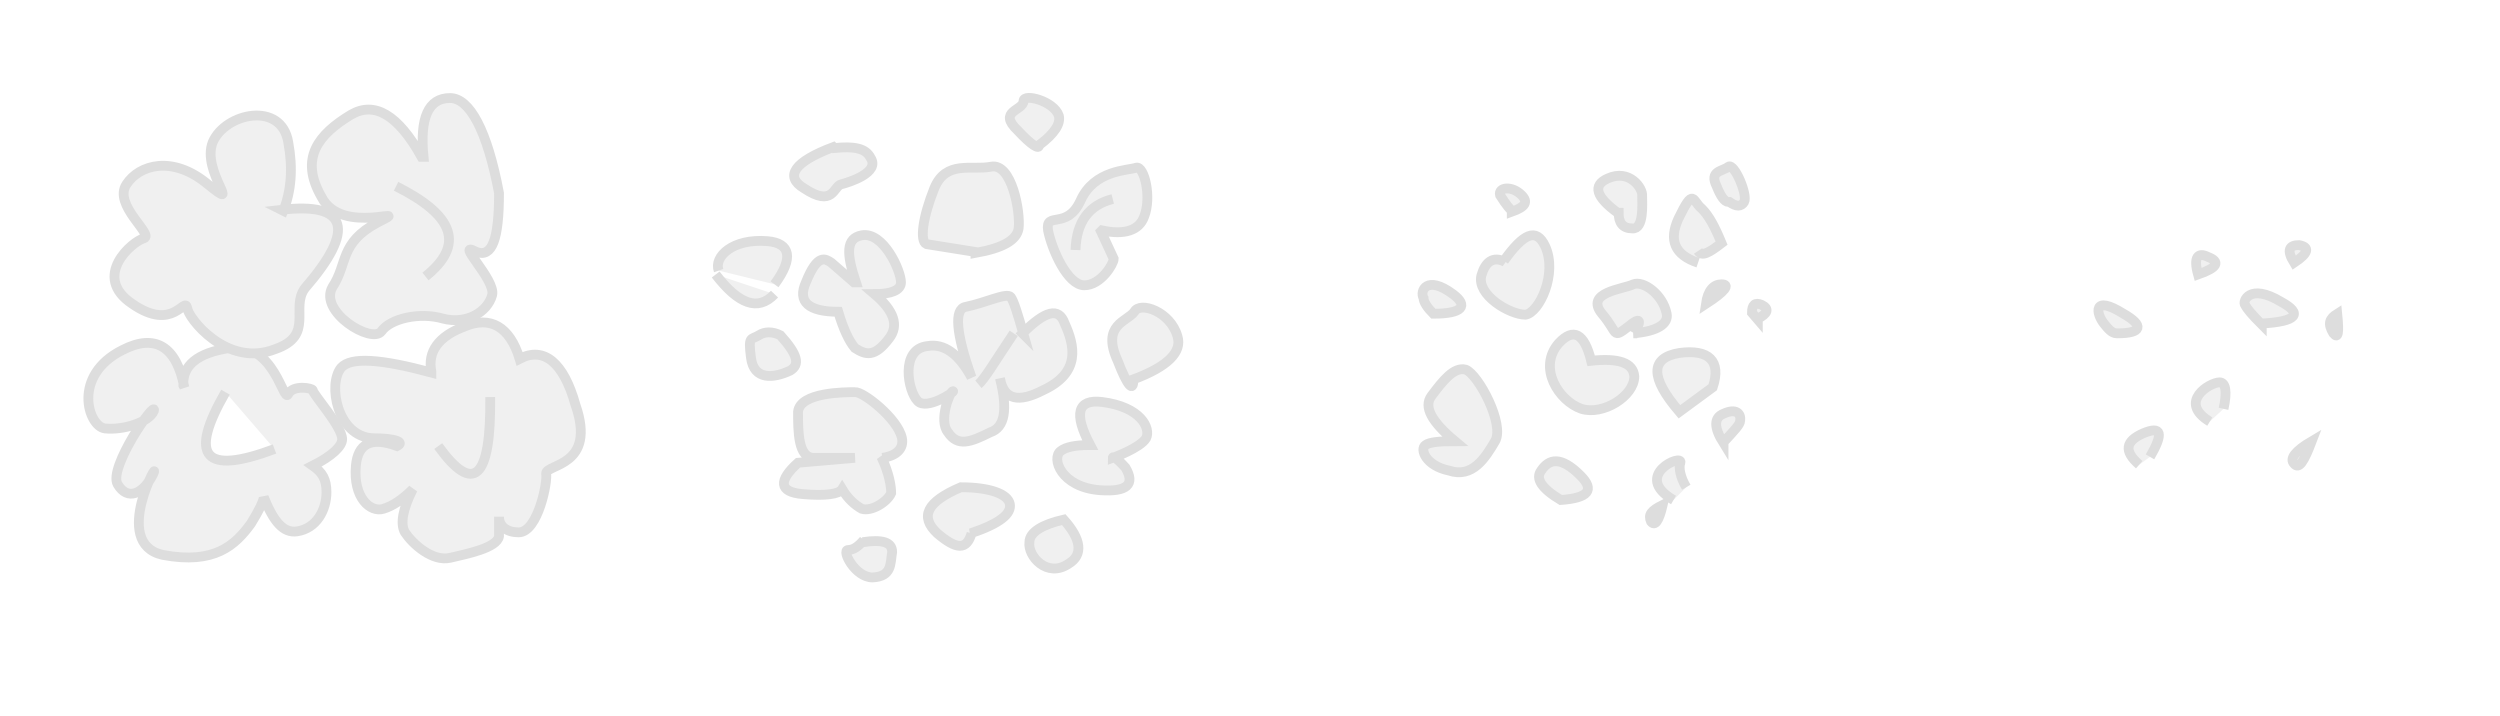
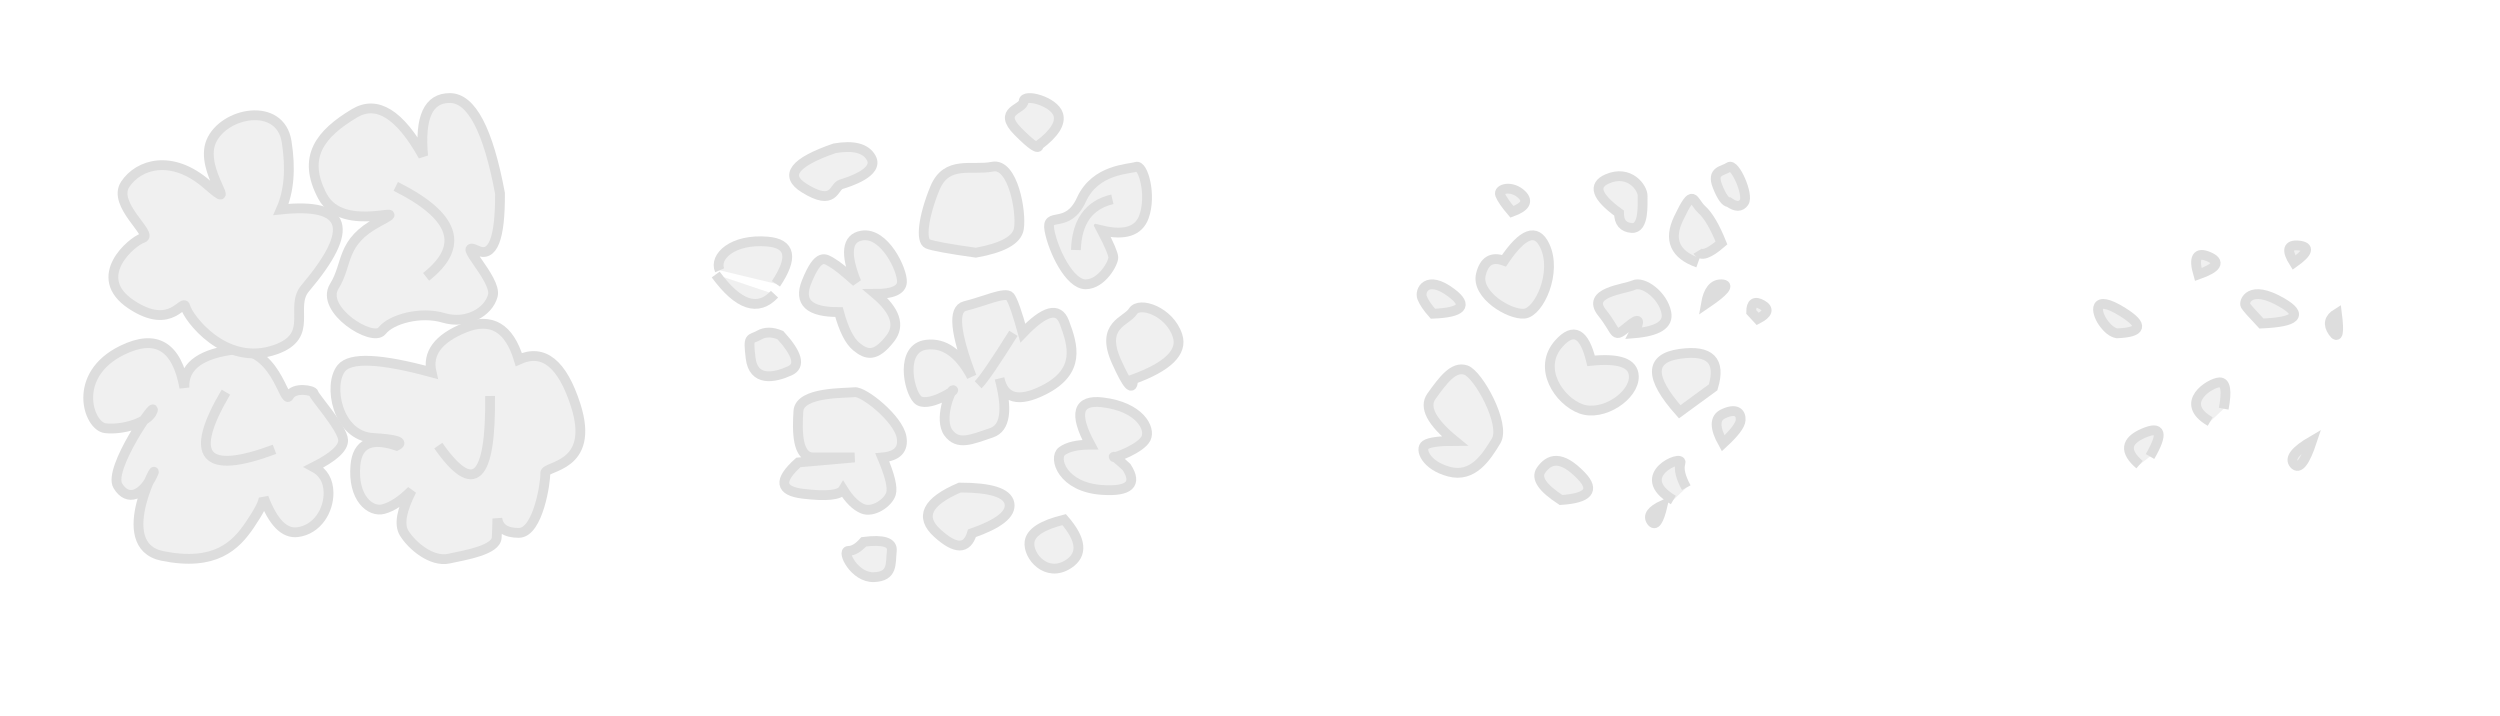
- <svg xmlns="http://www.w3.org/2000/svg" width="255" height="73" viewBox="0 0 255 73">
-   <g fill="none" fill-rule="evenodd" stroke="#DDD">
-     <g fill="#F0F0F0">
-       <path d="M43.2 16c-.4-4 .5-6 2.7-6 2 0 3.8 3.3 5 9.7 0 4.7-.7 6.6-2.3 6-2.4-1.3 2 2.8 1.6 4.4-.5 1.8-2.7 3-5 2.4-2.4-.7-5.4 0-6.3 1.3-1 1.3-6.4-2-5-4.5 1.6-2.4.7-4.5 4.6-6.6 4-2-3.6 1.5-5.7-2.6-2.3-4-.3-6.4 3-8.4 2.4-1.4 4.8 0 7.2 4.3zM18.8 39.5c-.8-4.2-3-5.5-6.3-3.8-5.2 2.6-3.5 7.8-1.8 8 1.8.2 4.5-.6 5-1.8.3-1.3-4.7 5.8-3.7 7.5 1 1.7 2.6 1 3.6-1 1-2.2-4.4 7 1 8.2 5.3 1 7.4-1 9-3.2.8-1.3 1.3-2.3 1.3-2.7 1 2.5 2 3.7 3.4 3.5 2-.3 3-2.2 3-4 0-1.3-.4-2-1.4-2.7 2-1 3-2 3-2.7 0-1.3-3-4.6-3-5 0-.2-2-.6-2.5.4s-1.4-5.4-6-4.7c-3.3.5-4.8 1.8-4.7 3.8zM18 25.3c1-3 2.8-3 5.4 0 2.6 3 2 5-2 5.7M23 40c-3.8 6.6-2.2 8.5 5 5.8M85 15c-4 1.5-5 3-3 4.2 3 2 3-.2 3.8-.4.8-.2 4-1.2 3-2.7-.5-1-1.7-1.2-3.7-1zM106 14.8c1.6-1.2 2.2-2.2 2-3-.5-1.5-3.6-2.3-3.6-1.5 0 1-2.7 1-.6 3 1.4 1.5 2.2 2 2.2 1.5zM112.4 23.5c2.3.5 3.8 0 4.3-1.4.8-2 0-5.2-.8-5-.8.3-4.3.2-5.7 3.4-1.4 3-3.6 1-3.3 3 .4 2 2 5.6 3.7 5.6 1.7 0 3-2.2 3-2.7l-1.3-2.8zM87.3 28.8c-1-3-1-4.5.6-4.8 2.2-.4 4 3.6 4 4.8 0 .8-1 1.2-2.7 1.2 2 1.7 2.5 3.2 1.5 4.5-1.5 2-2.4 1.7-3.5 1-.6-.7-1.2-2-1.7-3.7-3 0-4.2-1-3.3-3 1.2-3 2-2.4 2.6-2l2.3 2zM90 46.7c1.5-.2 2.2-1 2-2-.4-2-4-4.8-4.8-4.7-1 0-5.6 0-5.8 2 0 2 0 4.7 1.6 4.7h4.2l-5.8.5c-2 1.8-2 3 .5 3.2 2.3.2 3.7 0 4-.5.6 1 1.3 1.6 2 2 1 .3 2.6-.7 3-1.6 0-.7-.2-2-1-3.7zM108.5 53c1.8 2 2 3.6.5 4.5-2.2 1.5-4.2-.8-4-2.2 0-1 1.3-1.8 3.5-2.3zM111.2 45.4c-1.7-3.2-1.3-4.7 1.2-4.4 4 .5 5 2.7 4.5 3.7-.6 1-3.4 2-3.4 2 0-.2.4 0 1.3 1 1 1.7.2 2.5-2.6 2.3-4-.3-5-3.3-4-4 .5-.4 1.5-.6 2.8-.6zM97 20c.2 2.3 1.5 3.3 4 3M73 28c2.3 3 4.3 3.8 6 2M153.4 26.6c2-2.8 3.3-3.4 4.2-1.5 1.3 2.8-.6 6.8-2 7-1.6 0-5-2-4.5-4 .4-1.4 1.2-2 2.4-1.4zM146.2 32c3 0 3.6-.8 2-2-2.7-2-3.4-.3-3 .4 0 .4.4 1 1 1.6zM176.4 20.6c.7.5 1.2.5 1.5 0 .4-.7-1-4-1.6-3.6-.6.5-2 .4-1.2 2 .4 1 .8 1.6 1.2 1.6zM174 31c2-1.3 2.5-2 1.6-2-.8 0-1.4.6-1.6 2zM166.6 34c2.5-.2 3.6-1 3.4-2-.4-2-2.4-3.4-3.4-3-1 .5-5 .8-3.2 3 1.7 2 1 2.6 2.7 1.3 1.2-1 1.4-.7.6.7zM159.2 51c2.8-.2 3.5-1 2-2.5-2-2-3.2-1.7-4-.5-.6.8 0 1.8 2 3zM171.3 42c-3-3.5-3-5.5 0-6 3-.4 4.3.8 3.4 3.5l-3.4 2.5zM172 49.7c-.6-1-.8-2-.6-2.5.3-1-5 1.3-.7 3.8M224.2 28c2-.7 2.3-1.3 1-1.8-1-.5-1.5 0-1 1.8zM230.7 33c3.6-.2 4.2-1 2-2.2-3.3-2-4 0-3.7.3.2.4.7 1 1.7 2zM226.8 41.7c.4-1.8.2-2.7-.4-2.7-1 0-4.3 2-1 4M216 34c2.5 0 2.7-.8.6-2-3.2-2-2.8 0-2 1 .4.5.8 1 1.3 1z" />
+ <svg xmlns="http://www.w3.org/2000/svg" width="255px" height="73px" viewBox="0 0 255 73" version="1.1">
+   <defs />
+   <g id="Page-1" stroke="none" stroke-width="1" fill="none" fill-rule="evenodd">
+     <g id="Artboard" stroke="#DDDDDD" fill="#F0F0F0">
+       <path d="M43.162,15.913 C42.788,11.955 43.699,9.984 45.895,10 C48.091,10.016 49.792,13.255 50.999,19.716 C51.032,24.358 50.26,26.303 48.683,25.551 C46.316,24.423 50.707,28.452 50.269,30.148 C49.831,31.843 47.572,33.118 45.247,32.422 C42.922,31.725 39.917,32.528 38.961,33.744 C38.004,34.96 32.622,31.581 34.093,29.208 C35.563,26.835 34.691,24.725 38.623,22.621 C42.556,20.518 35.046,24.062 32.897,20.023 C30.747,15.985 32.712,13.625 36.147,11.562 C38.437,10.187 40.776,11.637 43.162,15.913 Z" id="Path-3" />
+       <path d="M18.807,39.549 C18.038,35.304 15.922,34.03 12.459,35.727 C7.263,38.272 9.006,43.461 10.732,43.676 C12.459,43.891 15.168,43.111 15.578,41.891 C15.987,40.671 11.005,47.843 12.014,49.538 C13.023,51.233 14.597,50.513 15.578,48.425 C16.558,46.337 11.168,55.607 16.558,56.704 C21.947,57.801 24.049,55.646 25.471,53.55 C26.42,52.153 26.894,51.222 26.894,50.757 C27.852,53.28 29.005,54.454 30.352,54.28 C32.373,54.019 33.541,52.051 33.51,50.238 C33.49,49.029 32.984,48.163 31.994,47.639 C34.029,46.616 35.031,45.699 34.999,44.89 C34.952,43.676 31.994,40.399 31.994,40.108 C31.994,39.817 29.972,39.419 29.481,40.399 C28.99,41.379 28.097,34.975 23.383,35.727 C20.241,36.228 18.716,37.502 18.807,39.549 Z" id="Path-4" />
+       <path d="M18,25.275 C18.978,22.242 20.78,22.242 23.408,25.275 C26.036,28.309 25.411,30.217 21.533,31" id="Path-6" />
+       <path d="M23.042,40 C19.16,46.575 20.813,48.518 28,45.829" id="Path-8" />
+       <path d="M85.132,15.125 C81,16.548 79.967,17.902 82.033,19.187 C85.132,21.115 85.002,19.04 85.787,18.801 C86.571,18.563 89.682,17.585 88.864,16.107 C88.318,15.121 87.075,14.794 85.132,15.125 Z" id="Path-10" />
+       <path d="M105.958,14.809 C107.554,13.611 108.215,12.566 107.939,11.674 C107.526,10.337 104.441,9.496 104.41,10.337 C104.379,11.177 101.688,11.247 103.823,13.4 C105.246,14.835 105.958,15.305 105.958,14.809 Z" id="Path-12" />
+       <path d="M112.386,23.5 C114.72,24.049 116.153,23.584 116.685,22.106 C117.485,19.89 116.592,16.764 115.886,17.014 C115.181,17.264 111.742,17.223 110.307,20.361 C108.873,23.5 106.661,21.46 107.044,23.5 C107.427,25.54 109.092,29.01 110.739,29 C112.386,28.99 113.58,26.808 113.557,26.256 C113.542,25.888 113.152,24.969 112.386,23.5 Z" id="Path-14" />
+       <path d="M87.349,28.775 C86.177,25.868 86.365,24.285 87.911,24.027 C90.231,23.639 92.069,27.573 91.998,28.775 C91.951,29.577 91.05,29.978 89.296,29.978 C91.323,31.687 91.829,33.197 90.816,34.51 C89.296,36.479 88.39,36.203 87.349,35.356 C86.655,34.792 86.064,33.617 85.577,31.83 C82.543,31.856 81.439,30.838 82.265,28.775 C83.505,25.682 84.198,26.412 84.887,26.803 C85.347,27.064 86.168,27.721 87.349,28.775 Z" id="Path-16" />
+       <path d="M89.994,46.662 C91.523,46.528 92.178,45.836 91.959,44.587 C91.631,42.712 88.092,39.891 87.168,40.003 C86.243,40.115 81.564,39.939 81.437,41.937 C81.31,43.935 81.277,46.662 82.968,46.662 C84.095,46.662 85.495,46.662 87.168,46.662 L81.437,47.168 C79.372,49.016 79.533,50.081 81.917,50.365 C84.302,50.648 85.663,50.506 86,49.94 C86.627,50.95 87.29,51.602 87.988,51.896 C89.036,52.336 90.59,51.298 90.878,50.365 C91.071,49.743 90.776,48.508 89.994,46.662 Z" id="Path-18" />
+       <path d="M108.544,53 C110.325,55.052 110.472,56.563 108.985,57.532 C106.755,58.987 104.816,56.714 105.014,55.266 C105.146,54.301 106.322,53.546 108.544,53 Z" id="Path-20" />
+       <path d="M111.213,45.354 C109.499,42.175 109.91,40.737 112.447,41.039 C116.253,41.493 117.39,43.698 116.888,44.72 C116.387,45.742 113.588,46.796 113.588,46.604 C113.588,46.476 114.032,46.826 114.92,47.655 C116.024,49.377 115.2,50.15 112.447,49.976 C108.318,49.715 107.417,46.691 108.318,46.022 C108.919,45.577 109.884,45.354 111.213,45.354 Z" id="Path-22" />
+       <path d="M97,20 C97.201,22.336 98.535,23.308 101,22.915" id="Path-24" />
+       <path d="M73,28 C75.31,31.149 77.31,31.819 79,30.01" id="Path-26" />
+       <path d="M153.409,26.595 C155.317,23.76 156.702,23.248 157.565,25.059 C158.86,27.776 156.992,31.84 155.487,31.992 C153.983,32.144 150.545,30.076 151.05,27.996 C151.387,26.609 152.173,26.143 153.409,26.595 Z" id="Path-28" />
+       <path d="M146.159,32 C149.136,31.881 149.773,31.178 148.072,29.889 C145.52,27.957 144.773,29.672 145.057,30.376 C145.245,30.846 145.613,31.387 146.159,32 Z" id="Path-30" />
+       <path d="M176.355,20.626 C177.051,21.125 177.566,21.125 177.897,20.626 C178.395,19.879 176.953,16.611 176.355,17.038 C175.756,17.465 174.538,17.374 175.183,19 C175.614,20.084 176.004,20.626 176.355,20.626 Z" id="Path-32" />
+       <path d="M174,31 C175.919,29.702 176.457,29.036 175.614,29.001 C174.771,28.967 174.233,29.633 174,31 Z" id="Path-34" />
+       <path d="M166.645,34 C169.096,33.8 170.204,33.1 169.969,31.899 C169.616,30.098 167.605,28.641 166.645,29.078 C165.684,29.515 161.727,29.798 163.413,31.899 C165.1,34 164.469,34.612 166.112,33.256 C167.207,32.351 167.385,32.599 166.645,34 Z" id="Path-36" />
+       <path d="M159.221,51 C162,50.821 162.695,50.004 161.305,48.548 C159.221,46.364 157.998,46.798 157.182,47.971 C156.637,48.754 157.317,49.763 159.221,51 Z" id="Path-38" />
+       <path d="M171.328,42 C168.224,38.508 168.224,36.54 171.328,36.094 C174.432,35.648 175.568,36.787 174.737,39.51 L171.328,42 Z" id="Path-40" />
+       <path d="M172,49.744 C171.41,48.674 171.213,47.831 171.41,47.215 C171.705,46.292 166.39,48.485 170.68,51" id="Path-42" />
+       <path d="M224.223,28 C226.155,27.317 226.512,26.712 225.292,26.184 C224.073,25.657 223.716,26.262 224.223,28 Z" id="Path-44" />
+       <path d="M230.667,33 C234.257,32.846 234.947,32.129 232.737,30.849 C229.421,28.929 228.841,30.819 229.033,31.149 C229.16,31.369 229.705,31.986 230.667,33 Z" id="Path-46" />
+       <path d="M226.819,41.688 C227.162,39.866 227.017,38.971 226.387,39.001 C225.44,39.046 222.126,41.092 225.44,43" id="Path-48" />
+       <path d="M215.932,34 C218.463,33.899 218.671,33.183 216.555,31.853 C213.381,29.858 213.789,31.853 214.497,32.864 C214.969,33.537 215.448,33.916 215.932,34 Z" id="Path-50" />
    </g>
-     <path d="M28.7 21.4c6.8-.8 7.6 2 2.4 8-1.5 2 1 4.8-3 6.2-5 2-9-3.3-9-4.2-.3-1.2-1.4 2.5-5.6-.4-4.2-2.8 0-6.4 1.2-6.7 1-.4-3.2-3.4-1.8-5.5 1.3-2 4.7-3 8.3 0 3.7 3-.7-1.3.5-4.3 1.3-3 7-4.2 7.7 0 .5 2.7.3 5-.5 7zM44 38c-5.2-1.4-8.2-1.6-9.2-.5-1.4 1.7-.4 7 3.2 7.2 2.4 0 3.3.4 2.5.8-2.7-1-4-.2-4.2 2-.3 3.3 1.5 4.8 2.8 4.4 1-.3 2-1 3-2-1 2-1.3 3.5-.8 4.4.8 1.2 2.8 3 4.6 2.6 1.7-.4 4.8-1 5-2.2v-2c0 1 .8 1.6 2 1.6 2 0 3-5.3 2.8-6 0-1 5.2-.7 3-7-1.2-4.3-3.2-6-5.7-4.7-1-3.3-3-4.4-5.6-3.3-2.7 1-3.8 2.6-3.4 4.6z" fill="#F0F0F0" />
-     <path d="M40.4 19c6 3 7 6 3 9.2" />
-     <path d="M44.7 45.5c3.6 5 5.4 3.4 5.3-5M79 29c2-2.7 1.6-4.2-.7-4.4-3.6-.3-5.5 1.6-5 3M99.5 25.8c2.8-.5 4.2-1.3 4.4-2.5.2-1.7-.7-6.7-2.8-6.3-2 .4-4.6-.7-5.8 2.2-1.2 3-1.5 5.4-.8 5.7l5 .8zM115.6 38.7c3.5-1.3 5-2.8 4.5-4.4-.7-2.5-3.8-3.6-4.4-2.5-.7 1-3.4 1.3-1.7 5 1 2.6 1.6 3.2 1.6 2zM104.3 34c2.3-2.3 3.7-2.7 4.3-1 1 2.2 1.7 5-2.2 6.8-2.5 1.3-4 1-4.4-1.2.8 3.2.5 5-1 5.5-2 1-3.3 1.5-4.3 0-1-1.2.2-4.2.5-4.2s-2.7 2-3.6 1c-1-1-1.8-5.3 1-5.6 1.7-.3 3.2.8 4.5 3.2-1.6-4.5-1.8-7-.6-7.2 2-.4 4.2-1.5 4.6-1 .3.4.7 1.7 1.3 3.8zM99 54.4c3-1 4.2-2 4-3-.2-1-2-1.7-5-1.7-3.5 1.5-4.2 3-2.4 4.7 2 1.7 3 1.7 3.5 0zM88 55.3c2-.3 3 0 3 1-.2 1.2 0 2.5-2 2.6-1.8 0-3.2-2.8-2.5-2.8.5 0 1-.3 1.6-1zM79.6 34.2c1.8 2 2 3 1 3.6-1.7.8-3.7 1-4-1.3-.3-2.3 0-1.8.8-2.3.6-.4 1.4-.4 2.2 0zM113.5 20.3c-2.4.6-3.7 2.3-3.8 5.2M103.4 34c-2 3-3 4.7-3.6 5.2M154.2 21.6c1.4-.5 1.7-1 1-1.7-1-1-2.4-.8-2.2 0 .2.3.6 1 1.2 1.6zM165 21.7c-2.2-1.6-2.6-2.8-1-3.5 2.2-1 3.6 1 3.5 1.8 0 .8.2 3.4-1 3.3-1 0-1.4-.6-1.4-1.6zM173.2 26.8c-2.4-.8-3-2.3-2-4.5 1.6-3.3 1.4-1.8 2.4-1 .7.7 1.3 1.8 2 3.5-1.3 1-2 1.4-2.4.8M179.3 32.5c1-.5 1.2-1 .4-1.4-.7-.3-1 0-1 .8l.6.7zM148.4 45c-2.4-2-3.2-3.5-2.4-4.6 1.2-1.6 2.3-3 3.5-2.7 1.3.5 4 5.6 3 7.3-1 1.7-2.3 3.8-4.7 3-2.4-.5-3-2.2-2.4-2.6.4-.3 1.4-.4 3-.4zM162.3 36.8c2.8-.3 4.3.2 4.4 1.6 0 2-3.2 4-5.4 3.3-2.3-.8-4.5-4.2-2.3-6.7 1.5-1.6 2.6-1 3.3 1.8zM175.8 45.2c-1-1.6-1-2.6 0-3 1.3-.6 1.8 0 1.7.7 0 .4-.6 1-1.7 2.2zM169.6 51.5c-1.2.6-1.5 1-1.2 1.7.4.5.8 0 1.2-1.7zM234 26.8c1.5-1 1.6-1.6.5-1.8-1 0-1.3.5-.5 1.8zM238.4 32c-.8.5-1 1-.4 2 .5.6.6 0 .4-2zM219.3 46.6c1.4-2.4 1.2-3.2-.7-2.4-1.8.8-2 1.8-.4 3.2M235.8 45c-1.7 1-2.3 1.8-1.8 2.3.5.6 1-.2 1.8-2.3z" fill="#F0F0F0" />
+     <path d="M28.662,21.366 C35.454,20.649 36.276,23.328 31.129,29.402 C29.487,31.341 32.112,34.228 28.134,35.648 C22.87,37.526 19.137,32.257 18.941,31.356 C18.692,30.211 17.589,33.856 13.378,31.049 C9.168,28.242 13.449,24.624 14.57,24.272 C15.69,23.919 11.404,20.876 12.773,18.801 C14.142,16.726 17.535,15.71 21.1,18.801 C24.664,21.892 20.283,17.453 21.529,14.454 C22.776,11.454 28.581,10.306 29.237,14.454 C29.675,17.219 29.484,19.523 28.662,21.366 Z" id="Path-2" stroke="#DDDDDD" fill="#F0F0F0" />
+     <path d="M44.017,37.979 C38.826,36.563 35.763,36.419 34.829,37.547 C33.427,39.239 34.387,44.45 38.018,44.669 C40.438,44.814 41.252,45.079 40.458,45.463 C37.849,44.583 36.447,45.252 36.251,47.468 C35.958,50.792 37.772,52.29 39.115,51.925 C40.01,51.682 40.968,51.05 41.988,50.03 C40.953,52.055 40.695,53.497 41.212,54.355 C41.988,55.642 44.019,57.356 45.77,56.983 C47.521,56.61 50.602,56.107 50.666,54.826 C50.708,53.972 50.729,53.325 50.729,52.885 C50.864,53.865 51.594,54.355 52.918,54.355 C54.903,54.355 55.676,49.066 55.616,48.267 C55.557,47.468 60.763,47.722 58.722,41.342 C57.362,37.089 55.427,35.534 52.918,36.678 C51.938,33.424 50.096,32.344 47.394,33.437 C44.691,34.529 43.565,36.043 44.017,37.979 Z" id="Path-5" stroke="#DDDDDD" fill="#F0F0F0" />
+     <path d="M40.367,19.011 C46.416,22.031 47.447,25.106 43.46,28.237" id="Path-7" stroke="#DDDDDD" />
+     <path d="M44.707,45.451 C48.334,50.635 50.094,48.948 49.986,40.39" id="Path-9" stroke="#DDDDDD" fill="#F0F0F0" />
+     <path d="M79.143,28.948 C80.933,26.279 80.646,24.843 78.281,24.641 C74.734,24.338 72.799,26.191 73.406,27.569" id="Path-11" stroke="#DDDDDD" fill="#F0F0F0" />
+     <path d="M99.534,25.775 C102.275,25.287 103.739,24.473 103.927,23.333 C104.208,21.624 103.328,16.574 101.225,17.002 C99.121,17.43 96.55,16.299 95.354,19.215 C94.157,22.131 93.891,24.562 94.622,24.873 C95.11,25.08 96.747,25.381 99.534,25.775 Z" id="Path-13" stroke="#DDDDDD" fill="#F0F0F0" />
+     <path d="M115.563,38.7 C119.126,37.402 120.642,35.921 120.111,34.254 C119.315,31.754 116.211,30.707 115.563,31.754 C114.915,32.802 112.192,33.112 113.877,36.867 C115.001,39.371 115.563,39.982 115.563,38.7 Z" id="Path-15" stroke="#DDDDDD" fill="#F0F0F0" />
+     <path d="M104.331,33.975 C106.554,31.65 107.964,31.28 108.559,32.863 C109.452,35.239 110.259,37.876 106.445,39.792 C103.902,41.069 102.405,40.675 101.953,38.609 C102.811,41.819 102.54,43.662 101.142,44.139 C99.045,44.853 97.71,45.455 96.736,44.139 C95.762,42.822 96.914,39.792 97.211,39.792 C97.509,39.792 94.503,41.695 93.581,40.744 C92.66,39.792 91.795,35.483 94.503,35.16 C96.308,34.944 97.844,36.027 99.109,38.409 C97.402,33.918 97.175,31.521 98.426,31.219 C100.303,30.766 102.579,29.699 103.019,30.26 C103.311,30.635 103.749,31.873 104.331,33.975 Z" id="Path-17" stroke="#DDDDDD" fill="#F0F0F0" />
+     <path d="M99.141,54.392 C101.892,53.436 103.167,52.42 102.964,51.345 C102.762,50.269 101.072,49.731 97.896,49.731 C94.534,51.166 93.775,52.719 95.62,54.392 C97.464,56.065 98.638,56.065 99.141,54.392 Z" id="Path-19" stroke="#DDDDDD" fill="#F0F0F0" />
+     <path d="M88.099,55.266 C90.108,55.009 91.063,55.318 90.965,56.191 C90.817,57.501 91.108,58.797 89.133,58.87 C87.158,58.942 85.803,56.191 86.539,56.191 C87.03,56.191 87.55,55.883 88.099,55.266 Z" id="Path-21" stroke="#DDDDDD" fill="#F0F0F0" />
+     <path d="M79.598,34.183 C81.351,36.104 81.672,37.318 80.562,37.822 C78.897,38.58 76.855,38.901 76.566,36.542 C76.277,34.183 76.524,34.703 77.43,34.183 C78.034,33.836 78.757,33.836 79.598,34.183 Z" id="Path-23" stroke="#DDDDDD" fill="#F0F0F0" />
+     <path d="M113.462,20.328 C111.07,20.888 109.83,22.613 109.744,25.501" id="Path-25" stroke="#DDDDDD" fill="#F0F0F0" />
+     <path d="M103.366,33.999 C101.49,36.997 100.291,38.747 99.771,39.249" id="Path-27" stroke="#DDDDDD" fill="#F0F0F0" />
+     <path d="M154.215,21.604 C155.573,21.113 155.912,20.533 155.233,19.863 C154.215,18.859 152.769,19.244 153.014,19.863 C153.177,20.276 153.577,20.856 154.215,21.604 Z" id="Path-29" stroke="#DDDDDD" fill="#F0F0F0" />
+     <path d="M165.14,21.734 C162.834,20.062 162.436,18.9 163.945,18.245 C166.208,17.263 167.564,19.161 167.547,19.989 C167.53,20.818 167.719,23.356 166.43,23.254 C165.57,23.186 165.14,22.679 165.14,21.734 Z" id="Path-31" stroke="#DDDDDD" fill="#F0F0F0" />
+     <path d="M173.195,26.799 C170.836,25.968 170.175,24.463 171.213,22.283 C172.77,19.014 172.613,20.498 173.597,21.391 C174.253,21.986 174.917,23.117 175.59,24.783 C174.306,25.897 173.497,26.175 173.164,25.618" id="Path-33" stroke="#DDDDDD" fill="#F0F0F0" />
+     <path d="M179.288,32.534 C180.33,31.994 180.48,31.513 179.736,31.091 C178.992,30.669 178.62,30.909 178.62,31.812 L179.288,32.534 Z" id="Path-35" stroke="#DDDDDD" fill="#F0F0F0" />
+     <path d="M148.382,44.973 C146.008,43.039 145.217,41.521 146.008,40.419 C147.195,38.767 148.254,37.325 149.519,37.748 C150.785,38.171 153.616,43.292 152.604,44.973 C151.591,46.653 150.229,48.751 147.815,48.112 C145.401,47.473 144.794,45.786 145.401,45.379 C145.806,45.108 146.799,44.973 148.382,44.973 Z" id="Path-37" stroke="#DDDDDD" fill="#F0F0F0" />
+     <path d="M162.291,36.804 C165.149,36.51 166.602,37.03 166.651,38.365 C166.724,40.366 163.493,42.523 161.252,41.701 C159.011,40.879 156.77,37.541 159.011,35.038 C160.505,33.37 161.598,33.958 162.291,36.804 Z" id="Path-39" stroke="#DDDDDD" fill="#F0F0F0" />
+     <path d="M175.757,45.219 C174.873,43.64 174.873,42.639 175.757,42.218 C177.082,41.585 177.59,42.088 177.546,42.85 C177.516,43.359 176.92,44.149 175.757,45.219 Z" id="Path-41" stroke="#DDDDDD" fill="#F0F0F0" />
+     <path d="M169.596,51.521 C168.438,52.067 168.052,52.617 168.438,53.171 C168.824,53.724 169.21,53.174 169.596,51.521 Z" id="Path-43" stroke="#DDDDDD" fill="#F0F0F0" />
+     <path d="M233.994,26.787 C235.453,25.747 235.616,25.167 234.483,25.046 C233.35,24.925 233.187,25.506 233.994,26.787 Z" id="Path-45" stroke="#DDDDDD" fill="#F0F0F0" />
+     <path d="M238.368,31.966 C237.562,32.458 237.424,33.089 237.956,33.857 C238.487,34.626 238.625,33.995 238.368,31.966 Z" id="Path-47" stroke="#DDDDDD" fill="#F0F0F0" />
+     <path d="M219.301,46.563 C220.678,44.188 220.453,43.396 218.628,44.188 C216.802,44.98 216.671,46.048 218.235,47.394" id="Path-49" stroke="#DDDDDD" fill="#F0F0F0" />
+     <path d="M235.835,44.964 C234.105,45.971 233.493,46.765 233.998,47.344 C234.504,47.923 235.116,47.13 235.835,44.964 Z" id="Path-51" stroke="#DDDDDD" fill="#F0F0F0" />
  </g>
</svg>
